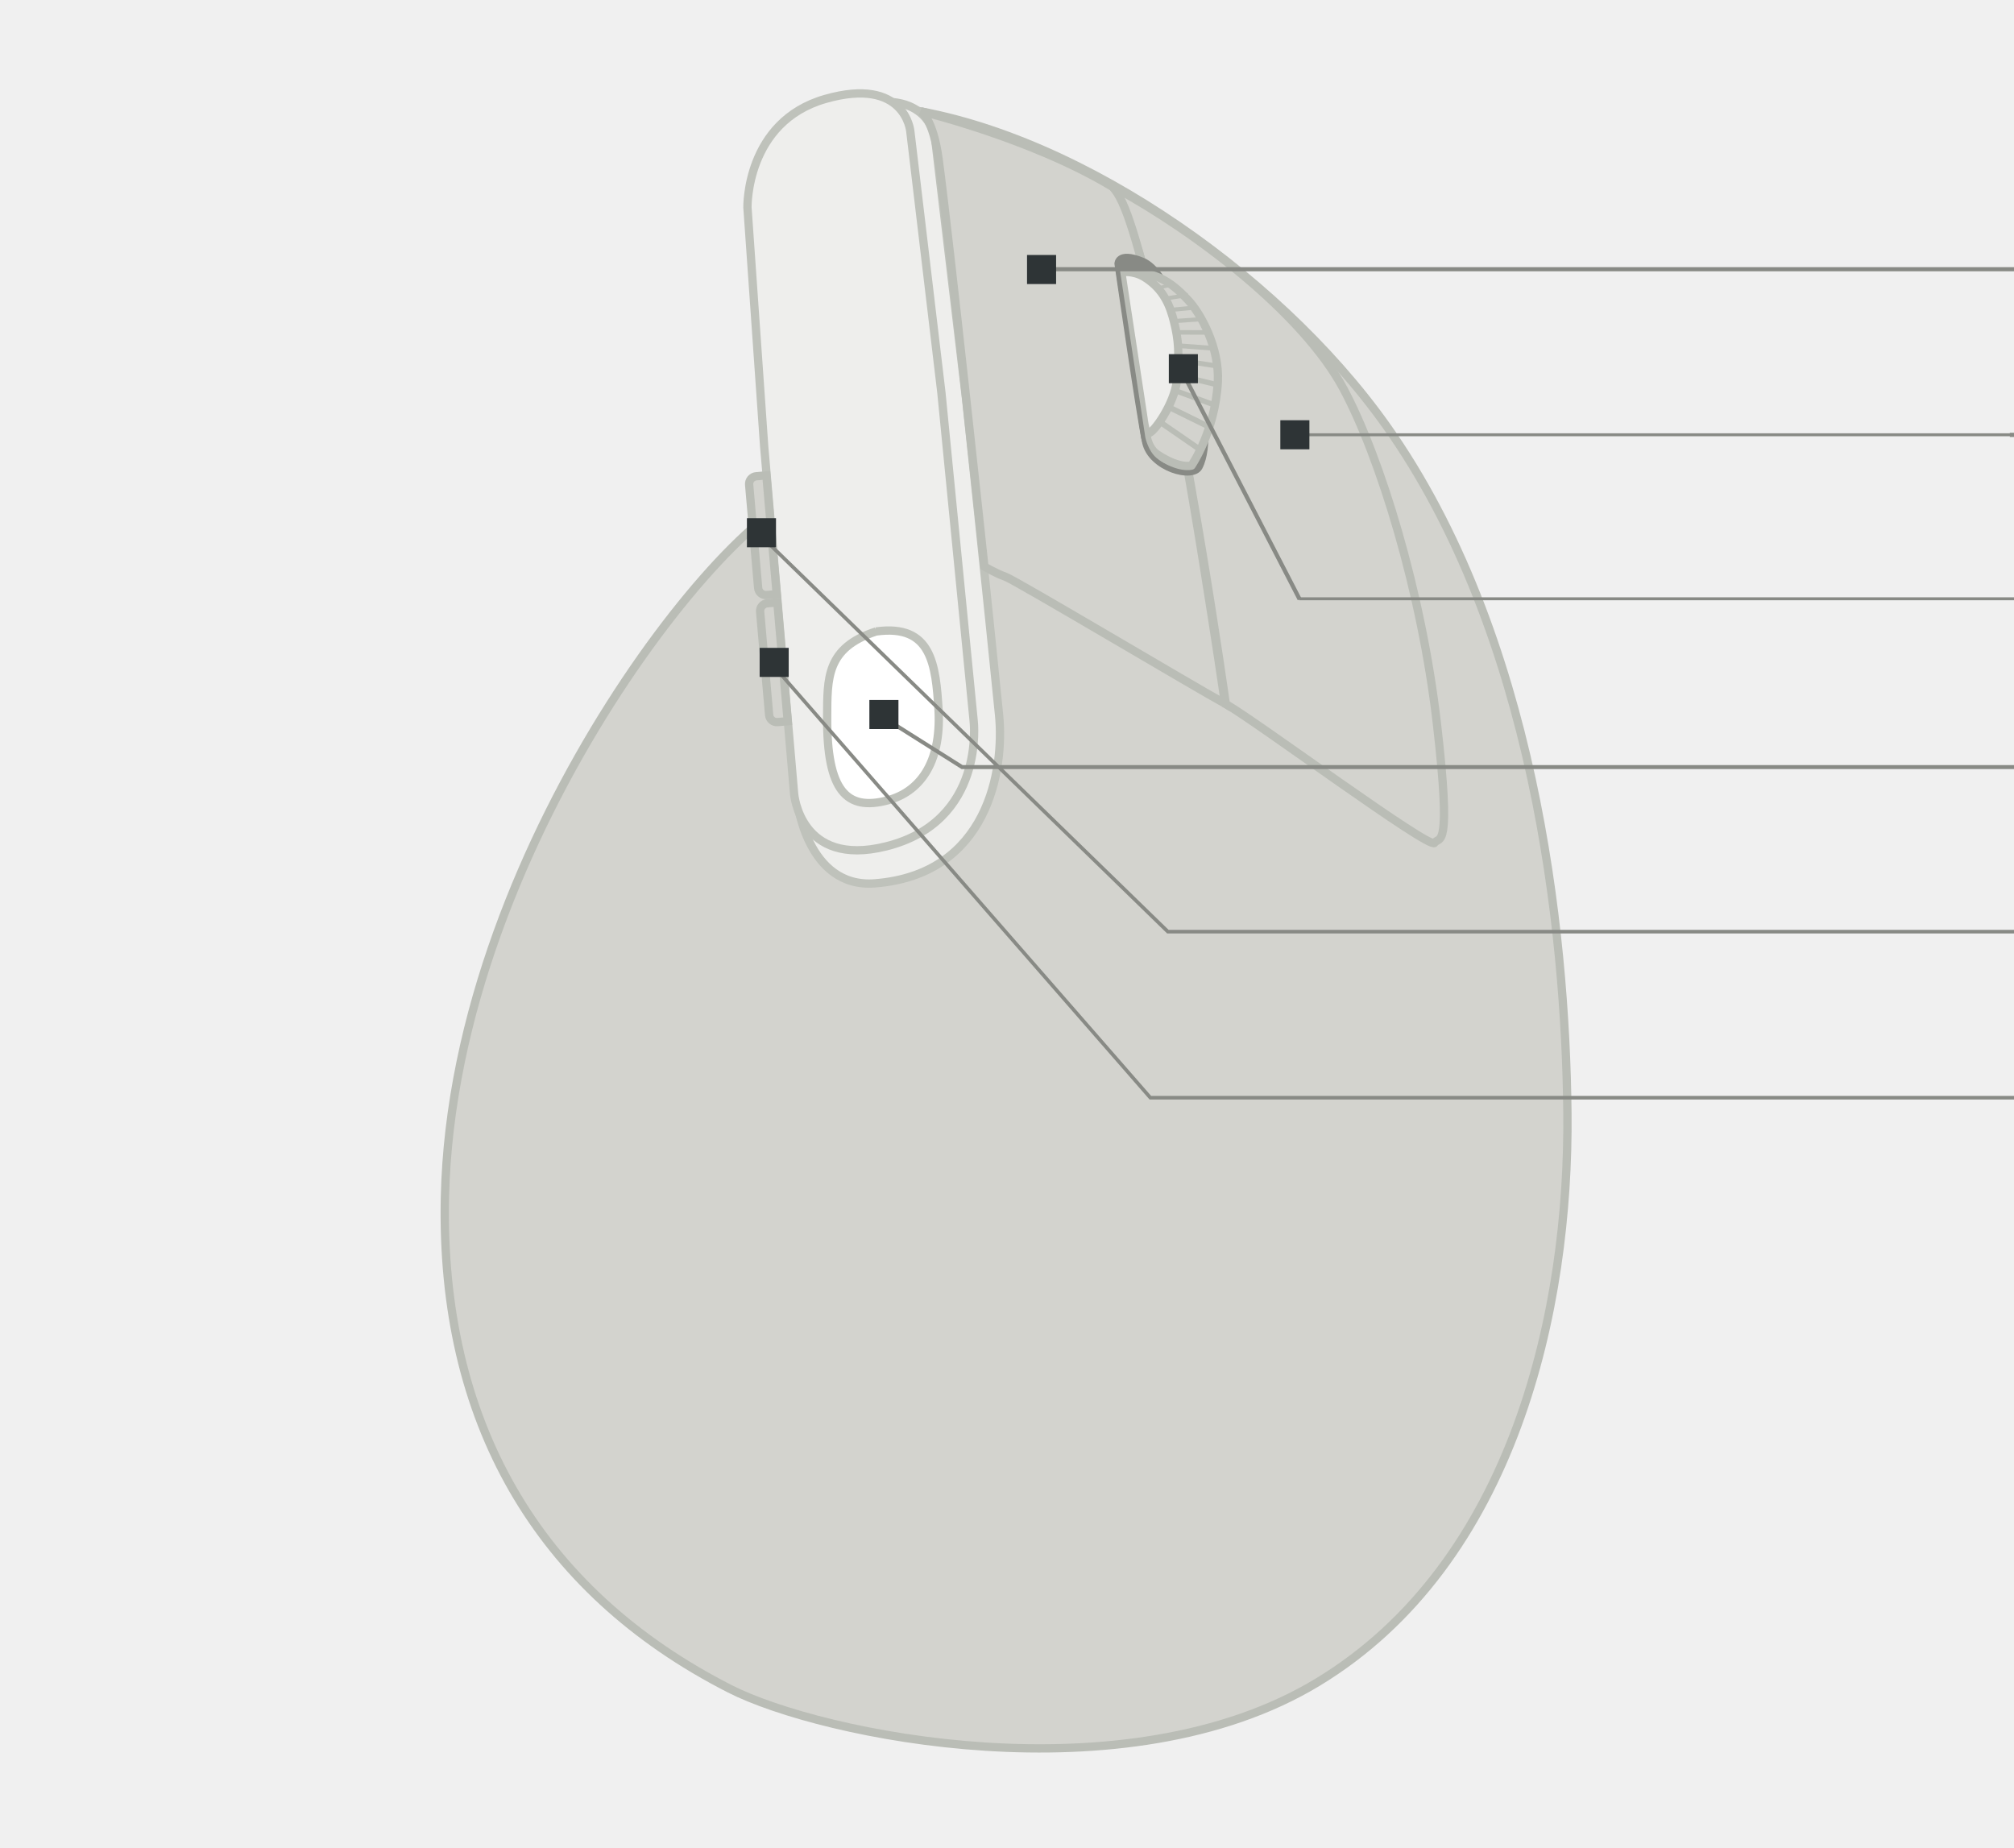
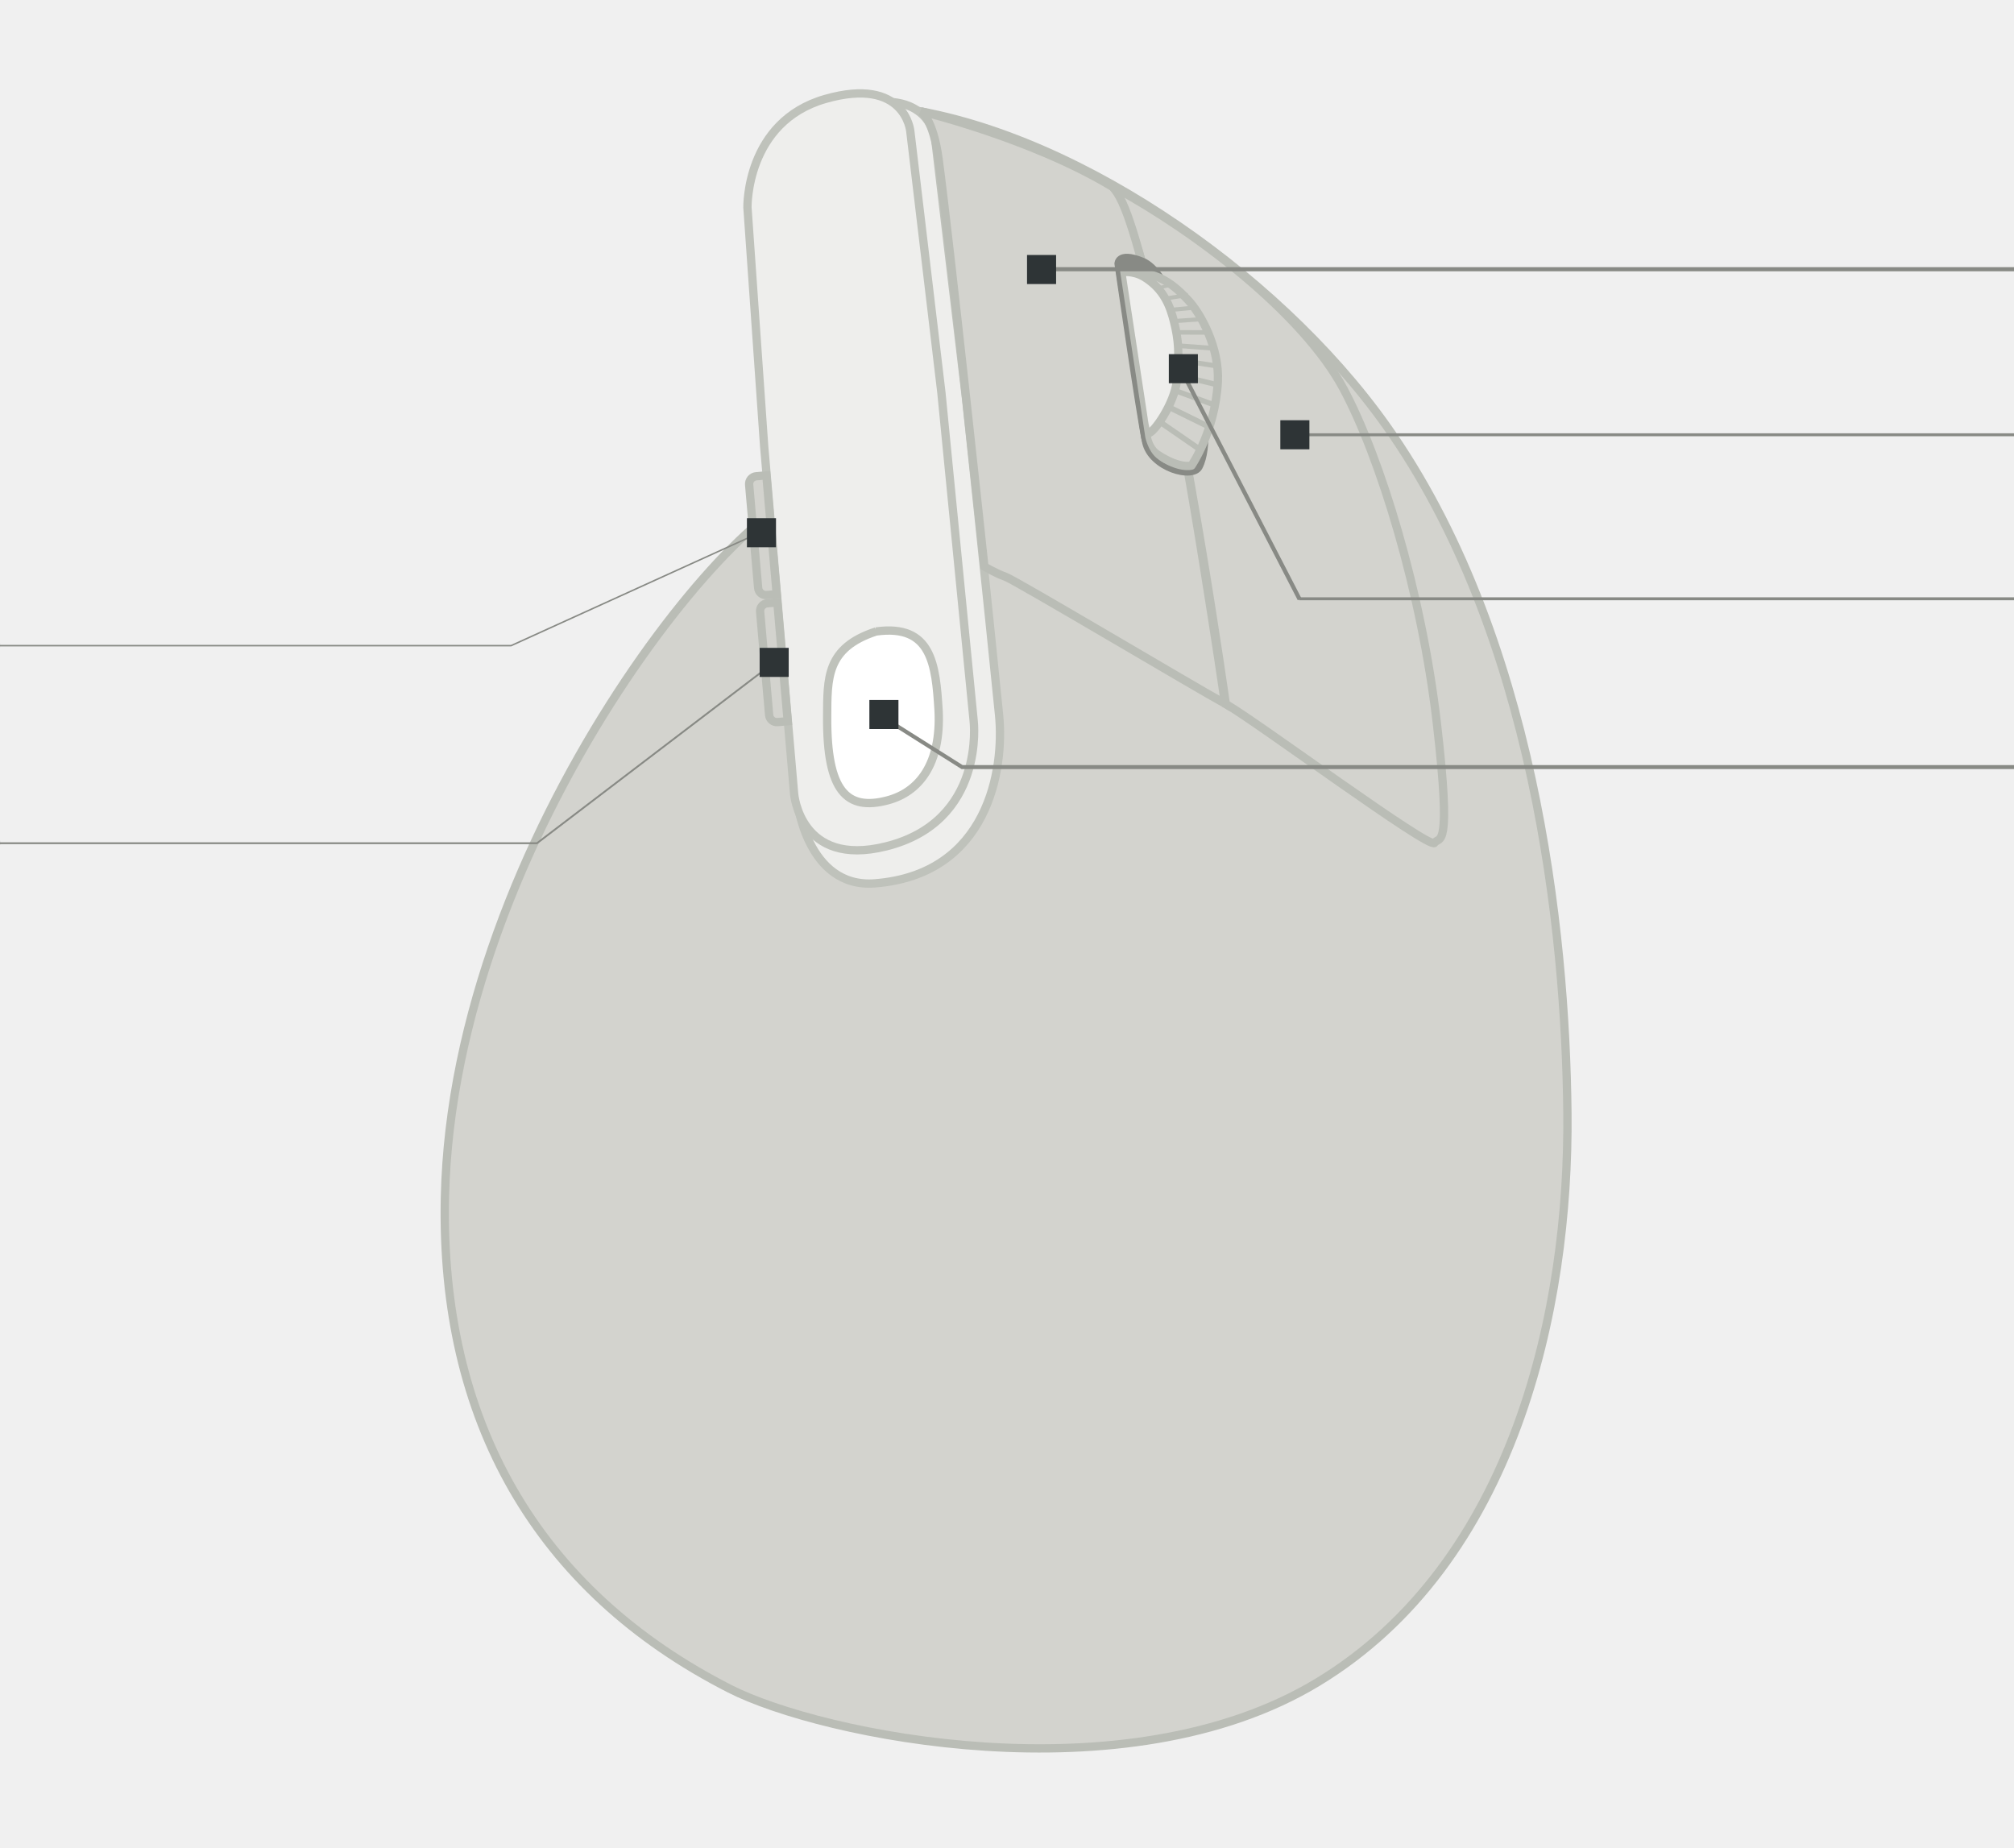
- <svg xmlns="http://www.w3.org/2000/svg" xmlns:ns1="http://www.openswatchbook.org/uri/2009/osb" width="485" height="445" viewBox="0 0 128.323 117.74" version="1.1" id="svg8">
+ <svg xmlns="http://www.w3.org/2000/svg" width="485" height="445" viewBox="0 0 128.323 117.74" version="1.1" id="svg8">
  <defs id="defs2">
-     <linearGradient id="linearGradient1018" ns1:paint="solid">
+     <linearGradient id="linearGradient1018">
      <stop style="stop-color:#000000;stop-opacity:1;" offset="0" id="stop1016" />
    </linearGradient>
-     <linearGradient id="linearGradient1010" ns1:paint="solid">
+     <linearGradient id="linearGradient1010">
      <stop style="stop-color:#999999;stop-opacity:1;" offset="0" id="stop1007" />
    </linearGradient>
-     <linearGradient id="linearGradient1159" ns1:paint="solid">
+     <linearGradient id="linearGradient1159">
      <stop style="stop-color:#babdb6;stop-opacity:1;" offset="0" id="stop1157" />
    </linearGradient>
-     <linearGradient id="linearGradient1153" ns1:paint="solid">
+     <linearGradient id="linearGradient1153">
      <stop style="stop-color:#000000;stop-opacity:1;" offset="0" id="stop1151" />
    </linearGradient>
-     <linearGradient id="linearGradient1147" ns1:paint="solid">
+     <linearGradient id="linearGradient1147">
      <stop style="stop-color:#d3d3ce;stop-opacity:1;" offset="0" id="stop1145" />
    </linearGradient>
-     <linearGradient id="linearGradient1137" ns1:paint="solid">
+     <linearGradient id="linearGradient1137">
      <stop style="stop-color:#d3d3ce;stop-opacity:1;" offset="0" id="stop1135" />
    </linearGradient>
-     <linearGradient id="linearGradient1101" ns1:paint="solid">
+     <linearGradient id="linearGradient1101">
      <stop style="stop-color:#999999;stop-opacity:1;" offset="0" id="stop1099" />
    </linearGradient>
-     <linearGradient id="linearGradient1095" ns1:paint="solid">
+     <linearGradient id="linearGradient1095">
      <stop style="stop-color:#babdb6;stop-opacity:1;" offset="0" id="stop1093" />
    </linearGradient>
-     <linearGradient id="linearGradient1087" ns1:paint="solid">
+     <linearGradient id="linearGradient1087">
      <stop style="stop-color:#babdb6;stop-opacity:1;" offset="0" id="stop1085" />
    </linearGradient>
-     <linearGradient id="linearGradient1081" ns1:paint="solid">
+     <linearGradient id="linearGradient1081">
      <stop style="stop-color:#786721;stop-opacity:1;" offset="0" id="stop1079" />
    </linearGradient>
-     <linearGradient id="linearGradient1075" ns1:paint="solid">
+     <linearGradient id="linearGradient1075">
      <stop style="stop-color:#999999;stop-opacity:1;" offset="0" id="stop1073" />
    </linearGradient>
-     <linearGradient id="linearGradient1063" ns1:paint="solid">
+     <linearGradient id="linearGradient1063">
      <stop style="stop-color:#eeeeec;stop-opacity:1;" offset="0" id="stop1061" />
    </linearGradient>
-     <linearGradient id="linearGradient1057" ns1:paint="solid">
+     <linearGradient id="linearGradient1057">
      <stop style="stop-color:#d3d3ce;stop-opacity:1;" offset="0" id="stop1055" />
    </linearGradient>
-     <linearGradient id="linearGradient1021" ns1:paint="solid">
+     <linearGradient id="linearGradient1021">
      <stop style="stop-color:#000000;stop-opacity:1;" offset="0" id="stop1019" />
    </linearGradient>
-     <linearGradient id="linearGradient1015" ns1:paint="solid">
+     <linearGradient id="linearGradient1015">
      <stop style="stop-color:#999999;stop-opacity:1;" offset="0" id="stop1013" />
    </linearGradient>
-     <linearGradient id="linearGradient961" ns1:paint="solid">
+     <linearGradient id="linearGradient961">
      <stop style="stop-color:#000000;stop-opacity:1;" offset="0" id="stop959" />
    </linearGradient>
-     <linearGradient id="linearGradient955" ns1:paint="solid">
+     <linearGradient id="linearGradient955">
      <stop style="stop-color:#ceced3;stop-opacity:1;" offset="0" id="stop953" />
    </linearGradient>
-     <linearGradient id="linearGradient931" ns1:paint="solid">
+     <linearGradient id="linearGradient931">
      <stop style="stop-color:#babdb6;stop-opacity:1;" offset="0" id="stop929" />
    </linearGradient>
-     <linearGradient id="linearGradient925" ns1:paint="solid">
+     <linearGradient id="linearGradient925">
      <stop style="stop-color:#d3d3ce;stop-opacity:1;" offset="0" id="stop923" />
    </linearGradient>
  </defs>
  <g style="display:inline" id="LEDs" transform="translate(0,-14.5521)" />
  <g id="Device" style="display:inline;opacity:1">
    <path style="fill:#d3d3ce;fill-opacity:1;stroke:#babdb6;stroke-width:0.529;stroke-linecap:butt;stroke-linejoin:miter;stroke-miterlimit:4;stroke-dasharray:none;stroke-opacity:1" d="m 51.841,31.565 c -3.791,-0.987 -22.99,21.601 -23.493,44.721 -0.308,14.149 5.795,25.026 18.156,31.322 5.816,2.962 25.184,7.005 37.452,-0.423 C 96.517,99.579 99.992,83.349 99.869,70.92 99.754,59.232 97.714,40.347 88.322,27.117 81.258,17.166 67.805,8.001 56.675,6.804 53.698,6.484 53.768,6.013 53.768,6.013 c 0,0 6.316,27.698 -1.927,25.553 z" id="path1011" />
    <path style="display:inline;fill:#eeeeec;fill-opacity:1;stroke:#bfc2bb;stroke-width:0.529;stroke-linecap:butt;stroke-linejoin:miter;stroke-miterlimit:4;stroke-dasharray:none;stroke-opacity:1" d="m 50.043,29.244 0.724,21.672 c 0,0 0.602,5.715 4.988,5.368 7.218,-0.572 8.246,-7.274 7.902,-10.716 C 62.945,38.436 61.568,25.535 61.568,25.535 L 59.588,8.885 c 0,0 -0.335,-3.504 -5.413,-2.051 -5.078,1.453 -4.963,6.914 -4.963,6.914 z" id="path921-6" />
    <path style="display:inline;fill:#eeeeec;fill-opacity:1;stroke:#bfc2bb;stroke-width:0.529;stroke-linecap:butt;stroke-linejoin:miter;stroke-miterlimit:4;stroke-dasharray:none;stroke-opacity:1" d="m 48.691,28.459 1.906,22.113 c 0,0 0.363,4.716 5.84,3.362 6.39,-1.579 5.6,-8.008 5.6,-8.008 l -2.057,-20.921 -1.98,-16.65 c 0,0 -0.335,-3.504 -5.413,-2.051 -5.078,1.453 -4.963,6.914 -4.963,6.914 z" id="path921" />
    <path id="rect1071" style="fill:#ffffff;fill-opacity:1;stroke:#bfc2bb;stroke-width:0.529;stroke-linecap:square;stroke-linejoin:bevel;stroke-miterlimit:4;stroke-dasharray:none;stroke-opacity:1" d="m 55.817,40.236 c 3.554,-0.491 3.808,2.126 3.986,5.04 0.169,3.409 -1.255,5.189 -3.239,5.718 -2.635,0.702 -3.884,-0.605 -3.861,-5.291 0.012,-2.493 -0.07,-4.423 3.115,-5.468 z" />
    <path id="rect146" style="fill:#d3d3ce;fill-opacity:1;stroke:#babdb6;stroke-width:0.529;stroke-miterlimit:4;stroke-dasharray:none" d="m 48.829,30.289 -0.645,0.056 c -0.274,0.024 -0.476,0.264 -0.452,0.538 l 0.574,6.581 c 0.024,0.274 0.264,0.476 0.538,0.452 l 0.645,-0.056 z" />
    <path id="rect146-3" style="display:inline;fill:#d3d3ce;fill-opacity:1;stroke:#babdb6;stroke-width:0.529;stroke-miterlimit:4;stroke-dasharray:none" d="m 49.529,38.383 -0.645,0.056 c -0.274,0.024 -0.476,0.264 -0.452,0.538 l 0.574,6.581 c 0.024,0.274 0.264,0.476 0.538,0.452 l 0.645,-0.056 z" />
    <path style="fill:none;stroke:#babdb6;stroke-width:0.529;stroke-linecap:butt;stroke-linejoin:miter;stroke-miterlimit:4;stroke-dasharray:none;stroke-opacity:1" d="m 78.176,44.834 -5.54,-28.971 c 0,0 -0.703,-2.78 -2.365,-4.313" id="path949" />
    <g id="g1237" transform="translate(-14.84358,10.60652)">
      <path id="path1178" style="display:inline;opacity:1;fill:#d3d3ce;stroke:#babdb6;stroke-width:0.529;stroke-linecap:butt;stroke-linejoin:miter;stroke-miterlimit:4;stroke-dasharray:none;stroke-opacity:1" d="m 85.746,1.276 c 0.838,1.299 2.066,5.401 2.453,6.896 2.347,9.062 4.748,26.08 4.748,26.08 1.978,1.124 13.01,9.304 13.301,8.848 0.294,-0.461 1.115,0.711 0.143,-7.651 C 105.419,27.088 102.777,18.512 100.439,14.158 97.845,9.326 91.02,4.131 85.746,1.276 Z" />
      <path id="path1183" style="display:inline;opacity:1;fill:#d3d3ce;stroke:#babdb6;stroke-width:0.529;stroke-linecap:butt;stroke-linejoin:miter;stroke-miterlimit:4;stroke-dasharray:none;stroke-opacity:1" d="m 73.526,-3.512 c 0,0 0.774,0.467 1.12,3.04 0.707,5.263 2.918,25.964 2.918,25.964 0,0 0.735,0.44 1.346,0.651 0.611,0.211 12.156,7.087 13.946,8.059 0.008,0.004 0.039,0.053 0.047,0.057 0,0 -2.479,-16.985 -4.034,-23.211 C 87.315,4.823 86.587,2.146 85.712,1.292 80.589,-1.805 73.526,-3.512 73.526,-3.512 Z" />
    </g>
    <path style="display:inline;opacity:1;fill:#888a85;stroke:#888a85;stroke-width:0.265px;stroke-linecap:butt;stroke-linejoin:miter;stroke-opacity:1" d="m 71.139,16.798 c 0,0 0.014,-0.933 1.697,-0.239 1.683,0.693 2.947,4.845 3.484,7.148 0.536,2.303 0.821,4.838 0.163,6.091 -0.471,0.897 -3.203,0.094 -3.575,-1.585 C 72.537,26.533 71.139,16.798 71.139,16.798 Z" id="path159" />
    <g id="g1174" transform="translate(0.02331096)" style="stroke:#babdb6">
      <path style="fill:#d3d3ce;stroke:#babdb6;stroke-width:0.529;stroke-linecap:round;stroke-linejoin:round;stroke-miterlimit:4;stroke-dasharray:none;stroke-opacity:1" d="m 71.51,17.468 c 0,0 1.32,-0.777 2.399,1.43 1.079,2.207 1.146,3.954 0.566,5.996 -0.58,2.042 -1.488,2.296 -1.488,2.296 0,0 -0.073,1.243 0.739,1.774 1.445,0.945 2.17,0.7 2.17,0.7 0,0 1.503,-2.184 1.675,-5.324 0.119,-2.165 -1.087,-4.358 -1.876,-5.201 -0.791,-0.845 -2.053,-2.099 -4.185,-1.671 z" id="path951" />
      <path style="fill:#eeeeec;stroke:#babdb6;stroke-width:0.529;stroke-linecap:butt;stroke-linejoin:miter;stroke-miterlimit:4;stroke-dasharray:none;stroke-opacity:1" d="m 71.419,17.34 1.415,9.297 c 0,0 0.101,0.958 0.302,0.967 0.343,0.015 1.674,-1.905 1.821,-3.326 0.18,-1.744 0.107,-2.629 -0.173,-3.758 -0.234,-0.94 -0.61,-2.069 -1.89,-2.861 -0.713,-0.441 -1.475,-0.32 -1.475,-0.32 z" id="path953" />
      <path style="fill:#bfc2bb;stroke:#babdb6;stroke-width:0.265px;stroke-linecap:butt;stroke-linejoin:miter;stroke-opacity:1" d="m 74.439,19.757 1.757,-0.168" id="path959" />
      <path style="display:inline;fill:#bfc2bb;stroke:#babdb6;stroke-width:0.265px;stroke-linecap:butt;stroke-linejoin:miter;stroke-opacity:1" d="m 74.683,20.466 1.76,-0.124" id="path959-3" />
      <path style="display:inline;fill:#bfc2bb;stroke:#babdb6;stroke-width:0.254px;stroke-linecap:butt;stroke-linejoin:miter;stroke-opacity:1" d="m 74.084,19.042 1.589,-0.244" id="path959-6" />
      <path style="display:inline;fill:#bfc2bb;stroke:#babdb6;stroke-width:0.212px;stroke-linecap:butt;stroke-linejoin:miter;stroke-opacity:1" d="m 73.683,18.372 1.099,-0.266" id="path959-7" />
      <path style="display:inline;fill:#bfc2bb;stroke:#babdb6;stroke-width:0.288px;stroke-linecap:butt;stroke-linejoin:miter;stroke-opacity:1" d="m 74.762,21.177 2.089,0.006" id="path959-3-5" />
      <path style="display:inline;fill:#bfc2bb;stroke:#babdb6;stroke-width:0.298px;stroke-linecap:butt;stroke-linejoin:miter;stroke-opacity:1" d="m 75.051,22.026 2.228,0.167" id="path959-3-5-3" />
      <path style="display:inline;fill:#bfc2bb;stroke:#babdb6;stroke-width:0.315px;stroke-linecap:butt;stroke-linejoin:miter;stroke-opacity:1" d="m 75.076,22.944 2.469,0.382" id="path959-3-5-3-5" />
      <path style="display:inline;fill:#bfc2bb;stroke:#babdb6;stroke-width:0.334px;stroke-linecap:butt;stroke-linejoin:miter;stroke-opacity:1" d="m 75.032,23.907 2.728,0.667" id="path959-3-5-3-6" />
      <path style="display:inline;fill:#bfc2bb;stroke:#babdb6;stroke-width:0.334px;stroke-linecap:butt;stroke-linejoin:miter;stroke-opacity:1" d="m 74.902,24.904 2.636,0.968" id="path959-3-5-3-6-2" />
      <path style="display:inline;fill:#bfc2bb;stroke:#babdb6;stroke-width:0.359px;stroke-linecap:butt;stroke-linejoin:miter;stroke-opacity:1" d="m 74.256,25.845 2.928,1.439" id="path959-3-5-3-6-9" />
      <path style="display:inline;fill:#bfc2bb;stroke:#babdb6;stroke-width:0.359px;stroke-linecap:butt;stroke-linejoin:miter;stroke-opacity:1" d="m 73.921,26.912 2.686,1.852" id="path959-3-5-3-6-9-2" />
    </g>
    <path style="fill:none;stroke:#888a85;stroke-width:0.265px;stroke-linecap:butt;stroke-linejoin:miter;stroke-opacity:1" d="m 71.173,16.88 1.67,11.002 c 0,0 0.167,0.892 0.757,1.397 0.416,0.357 0.956,0.591 0.956,0.591" id="path1001" />
  </g>
  <g id="Buttons" style="display:inline;opacity:1" transform="translate(0,-179.2602)">
    <g id="g153">
-       <path style="color:#000000;overflow:visible;vector-effect:none;fill:none;fill-opacity:1;stroke:#888a85;stroke-width:0.228;stroke-linecap:square;stroke-linejoin:miter;stroke-miterlimit:4;stroke-dasharray:none;stroke-dashoffset:0;stroke-opacity:1;marker:none;marker-start:none;marker-mid:none;marker-end:none;paint-order:normal" d="m 49.326,221.735 23.97,27.469 h 55.056" id="button5-path" />
-       <rect style="color:#000000;overflow:visible;vector-effect:none;fill:#2e3436;fill-opacity:1;stroke:none;stroke-width:0.529;stroke-linecap:square;stroke-linejoin:miter;stroke-miterlimit:4;stroke-dasharray:none;stroke-dashoffset:0;stroke-opacity:1;marker:none;marker-start:none;marker-mid:none;marker-end:none;paint-order:normal" id="button5" width="1.852" height="1.852" x="48.401" y="220.54" />
+       <rect style="color:#000000;text-align:end;overflow:visible;vector-effect:none;fill:#888a85;fill-opacity:1;stroke:none;stroke-width:0.265;stroke-linecap:round" id="button3-leader" width="0.265" height="0.265" x="-0.261" y="232.838" />
+       <path style="color:#000000;overflow:visible;vector-effect:none;fill:none;fill-opacity:1;stroke:#888a85;stroke-width:0.116;stroke-linecap:square;stroke-linejoin:miter;stroke-miterlimit:4;stroke-dasharray:none;stroke-dashoffset:0;stroke-opacity:1;marker:none;marker-start:none;marker-mid:none;marker-end:none;paint-order:normal" d="m 49.081,221.653 -14.869,11.336 H 0.058" id="button3-path" />
+       <rect style="color:#000000;overflow:visible;vector-effect:none;fill:#2e3436;fill-opacity:1;stroke:none;stroke-width:0.529;stroke-linecap:square;stroke-linejoin:miter;stroke-miterlimit:4;stroke-dasharray:none;stroke-dashoffset:0;stroke-opacity:1;marker:none;marker-start:none;marker-mid:none;marker-end:none;paint-order:normal" id="button3" width="1.852" height="1.852" x="48.401" y="220.54" />
    </g>
-     <rect style="color:#000000;text-align:start;overflow:visible;vector-effect:none;fill:#888a85;fill-opacity:1;stroke:none;stroke-width:0.265;stroke-linecap:round" id="button5-leader" width="0.265" height="0.265" x="128.323" y="249.031" />
    <g id="g151">
-       <path id="button4-path" d="m 48.454,213.379 25.956,25.243 h 53.944" style="color:#000000;overflow:visible;vector-effect:none;fill:none;fill-opacity:1;stroke:#888a85;stroke-width:0.23;stroke-linecap:square;stroke-linejoin:miter;stroke-miterlimit:4;stroke-dasharray:none;stroke-dashoffset:0;stroke-opacity:1;marker:none;marker-start:none;marker-mid:none;marker-end:none;paint-order:normal" />
+       <rect y="220.25" x="-0.263" height="0.265" width="0.265" id="button4-leader" style="color:#000000;text-align:end;overflow:visible;vector-effect:none;fill:#888a85;fill-opacity:1;stroke:none;stroke-width:0.265;stroke-linecap:round" />
+       <path id="button4-path" d="m 48.221,213.281 -15.654,7.117 H 0.033" style="color:#000000;overflow:visible;vector-effect:none;fill:none;fill-opacity:1;stroke:#888a85;stroke-width:0.095;stroke-linecap:square;stroke-linejoin:miter;stroke-miterlimit:4;stroke-dasharray:none;stroke-dashoffset:0;stroke-opacity:1;marker:none;marker-start:none;marker-mid:none;marker-end:none;paint-order:normal" />
      <rect y="212.278" x="47.591" height="1.852" width="1.852" id="button4" style="color:#000000;overflow:visible;vector-effect:none;fill:#2e3436;fill-opacity:1;stroke:none;stroke-width:0.529;stroke-linecap:square;stroke-linejoin:miter;stroke-miterlimit:4;stroke-dasharray:none;stroke-dashoffset:0;stroke-opacity:1;marker:none;marker-start:none;marker-mid:none;marker-end:none;paint-order:normal" />
    </g>
-     <rect y="238.448" x="128.323" height="0.265" width="0.265" id="button4-leader" style="color:#000000;text-align:start;overflow:visible;vector-effect:none;fill:#888a85;fill-opacity:1;stroke:none;stroke-width:0.265;stroke-linecap:round" />
    <g id="g149">
-       <path id="button3-path" d="m 56.197,224.917 5.102,3.219 h 67.188" style="color:#000000;overflow:visible;vector-effect:none;fill:none;fill-opacity:1;stroke:#888a85;stroke-width:0.252;stroke-linecap:square;stroke-linejoin:miter;stroke-miterlimit:4;stroke-dasharray:none;stroke-dashoffset:0;stroke-opacity:1;marker:none;marker-start:none;marker-mid:none;marker-end:none;paint-order:normal" />
-       <rect y="223.861" x="55.393" height="1.852" width="1.852" id="button3" style="color:#000000;overflow:visible;vector-effect:none;fill:#2e3436;fill-opacity:1;stroke:none;stroke-width:0.529;stroke-linecap:square;stroke-linejoin:miter;stroke-miterlimit:4;stroke-dasharray:none;stroke-dashoffset:0;stroke-opacity:1;marker:none;marker-start:none;marker-mid:none;marker-end:none;paint-order:normal" />
+       <rect y="227.997" x="128.323" height="0.265" width="0.265" id="button5-leader" style="color:#000000;text-align:start;overflow:visible;vector-effect:none;fill:#888a85;fill-opacity:1;stroke:none;stroke-width:0.265;stroke-linecap:round" />
+       <path id="button5-path" d="m 56.197,224.917 5.102,3.219 h 67.188" style="color:#000000;overflow:visible;vector-effect:none;fill:none;fill-opacity:1;stroke:#888a85;stroke-width:0.252;stroke-linecap:square;stroke-linejoin:miter;stroke-miterlimit:4;stroke-dasharray:none;stroke-dashoffset:0;stroke-opacity:1;marker:none;marker-start:none;marker-mid:none;marker-end:none;paint-order:normal" />
+       <rect y="223.861" x="55.393" height="1.852" width="1.852" id="button5" style="color:#000000;overflow:visible;vector-effect:none;fill:#2e3436;fill-opacity:1;stroke:none;stroke-width:0.529;stroke-linecap:square;stroke-linejoin:miter;stroke-miterlimit:4;stroke-dasharray:none;stroke-dashoffset:0;stroke-opacity:1;marker:none;marker-start:none;marker-mid:none;marker-end:none;paint-order:normal" />
    </g>
-     <rect y="227.997" x="128.323" height="0.265" width="0.265" id="button3-leader" style="color:#000000;text-align:start;overflow:visible;vector-effect:none;fill:#888a85;fill-opacity:1;stroke:none;stroke-width:0.265;stroke-linecap:round" />
    <g id="g155">
      <g id="button2-path">
        <path style="color:#000000;overflow:visible;vector-effect:none;fill:none;fill-opacity:1;stroke:#888a85;stroke-width:0.187;stroke-linecap:square;stroke-linejoin:miter;stroke-miterlimit:4;stroke-dasharray:none;stroke-dashoffset:0;stroke-opacity:1;marker:none;marker-start:none;marker-mid:none;marker-end:none;paint-order:normal" d="M 82.869,217.413 H 128.388" id="path5477" />
        <path style="color:#000000;display:inline;overflow:visible;vector-effect:none;fill:none;fill-opacity:1;stroke:#888a85;stroke-width:0.265;stroke-linecap:square;stroke-linejoin:miter;stroke-miterlimit:4;stroke-dasharray:none;stroke-dashoffset:0;stroke-opacity:1;marker:none;marker-start:none;marker-mid:none;marker-end:none;paint-order:normal" d="m 75.397,203.092 7.349,14.237" id="path5477-7" />
      </g>
      <rect style="color:#000000;overflow:visible;vector-effect:none;fill:#2e3436;fill-opacity:1;stroke:none;stroke-width:0.529;stroke-linecap:square;stroke-linejoin:miter;stroke-miterlimit:4;stroke-dasharray:none;stroke-dashoffset:0;stroke-opacity:1;marker:none;marker-start:none;marker-mid:none;marker-end:none;paint-order:normal" id="button2" width="1.852" height="1.852" x="74.472" y="201.826" />
+       <rect style="color:#000000;text-align:start;overflow:visible;vector-effect:none;fill:#888a85;fill-opacity:1;stroke:none;stroke-width:0.265;stroke-linecap:round" id="button2-leader" width="0.265" height="0.265" x="128.323" y="217.281" />
    </g>
-     <rect style="color:#000000;text-align:start;overflow:visible;vector-effect:none;fill:#888a85;fill-opacity:1;stroke:none;stroke-width:0.265;stroke-linecap:round" id="button2-leader" width="0.265" height="0.265" x="128.323" y="217.281" />
    <g id="g157" style="display:inline" transform="matrix(0.2645833,0,0,0.2645833,2.116662,193.5993)">
      <path id="button1-path" d="M 303.312,50.506 H 477.208" style="color:#000000;overflow:visible;opacity:1;vector-effect:none;fill:none;fill-opacity:1;stroke:#888a85;stroke-width:0.71;stroke-linecap:square;stroke-linejoin:miter;stroke-miterlimit:4;stroke-dasharray:none;stroke-dashoffset:0;stroke-opacity:1;marker:none;marker-start:none;marker-mid:none;marker-end:none;paint-order:normal" />
      <rect y="47.006" x="300.323" height="7" width="7" id="button1" style="color:#000000;overflow:visible;opacity:1;vector-effect:none;fill:#2e3436;fill-opacity:1;stroke:none;stroke-width:2;stroke-linecap:square;stroke-linejoin:miter;stroke-miterlimit:4;stroke-dasharray:none;stroke-dashoffset:0;stroke-opacity:1;marker:none;marker-start:none;marker-mid:none;marker-end:none;paint-order:normal" />
-       <rect y="50.006" x="477" height="1" width="1" id="rect140" style="color:#000000;text-align:start;overflow:visible;vector-effect:none;fill:#888a85;fill-opacity:1;stroke:none;stroke-linecap:round" />
+       <rect y="50.006" x="477" height="1" width="1" id="button1-leader" style="color:#000000;text-align:start;overflow:visible;vector-effect:none;fill:#888a85;fill-opacity:1;stroke:none;stroke-linecap:round" />
    </g>
-     <rect style="color:#000000;text-align:start;display:inline;overflow:visible;opacity:1;vector-effect:none;fill:#888a85;fill-opacity:1;stroke:none;stroke-width:0.265;stroke-linecap:round" id="button1-leader" width="0.265" height="0.265" x="128.058" y="206.837" />
    <g id="g159">
+       <rect style="color:#000000;text-align:start;overflow:visible;vector-effect:none;fill:#888a85;fill-opacity:1;stroke:none;stroke-width:0.265;stroke-linecap:round" id="button0-leader" width="0.265" height="0.265" x="128.323" y="196.247" />
      <path style="color:#000000;overflow:visible;vector-effect:none;fill:none;fill-opacity:1;stroke:#888a85;stroke-width:0.264;stroke-linecap:square;stroke-linejoin:miter;stroke-miterlimit:4;stroke-dasharray:none;stroke-dashoffset:0;stroke-opacity:1;marker:none;marker-start:none;marker-mid:none;marker-end:none;paint-order:normal" d="M 66.685,196.414 H 128.315" id="button0-path" />
      <rect style="color:#000000;overflow:visible;vector-effect:none;fill:#2e3436;fill-opacity:1;stroke:none;stroke-width:0.529;stroke-linecap:square;stroke-linejoin:miter;stroke-miterlimit:4;stroke-dasharray:none;stroke-dashoffset:0;stroke-opacity:1;marker:none;marker-start:none;marker-mid:none;marker-end:none;paint-order:normal" id="button0" width="1.852" height="1.852" x="65.438" y="195.507" />
    </g>
-     <rect style="color:#000000;text-align:start;overflow:visible;vector-effect:none;fill:#888a85;fill-opacity:1;stroke:none;stroke-width:0.265;stroke-linecap:round" id="button0-leader" width="0.265" height="0.265" x="128.323" y="196.247" />
  </g>
</svg>
